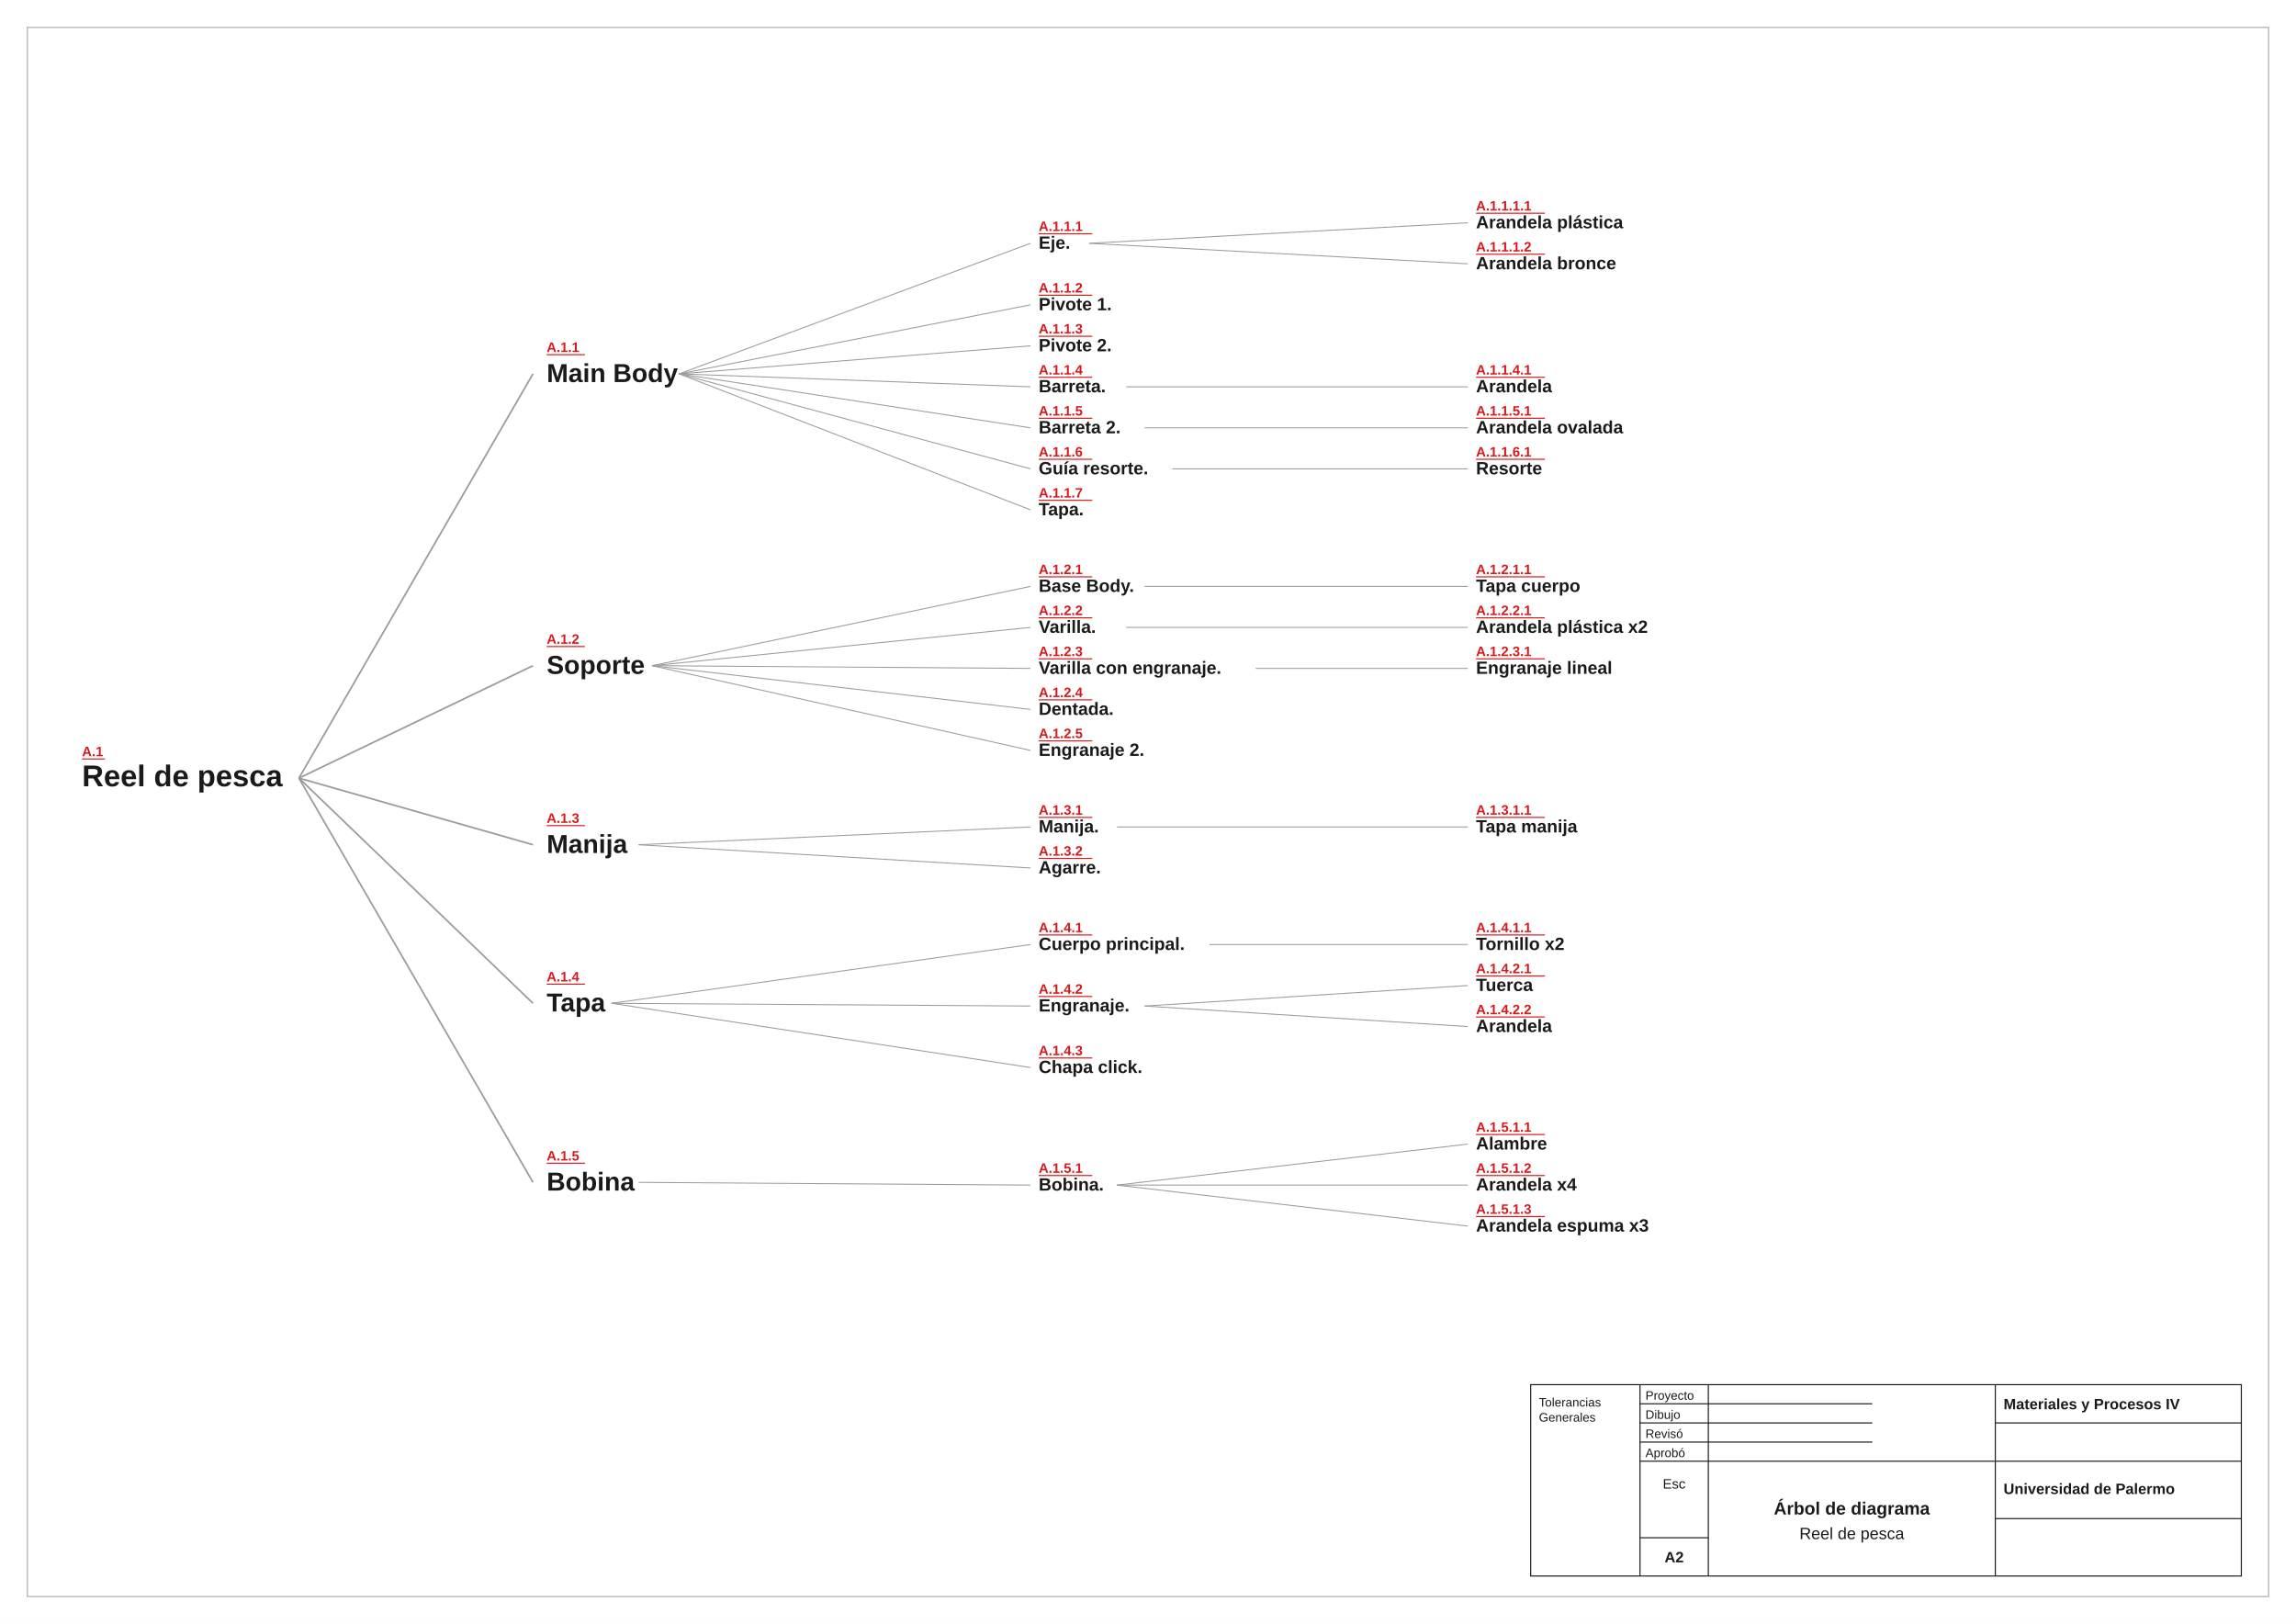
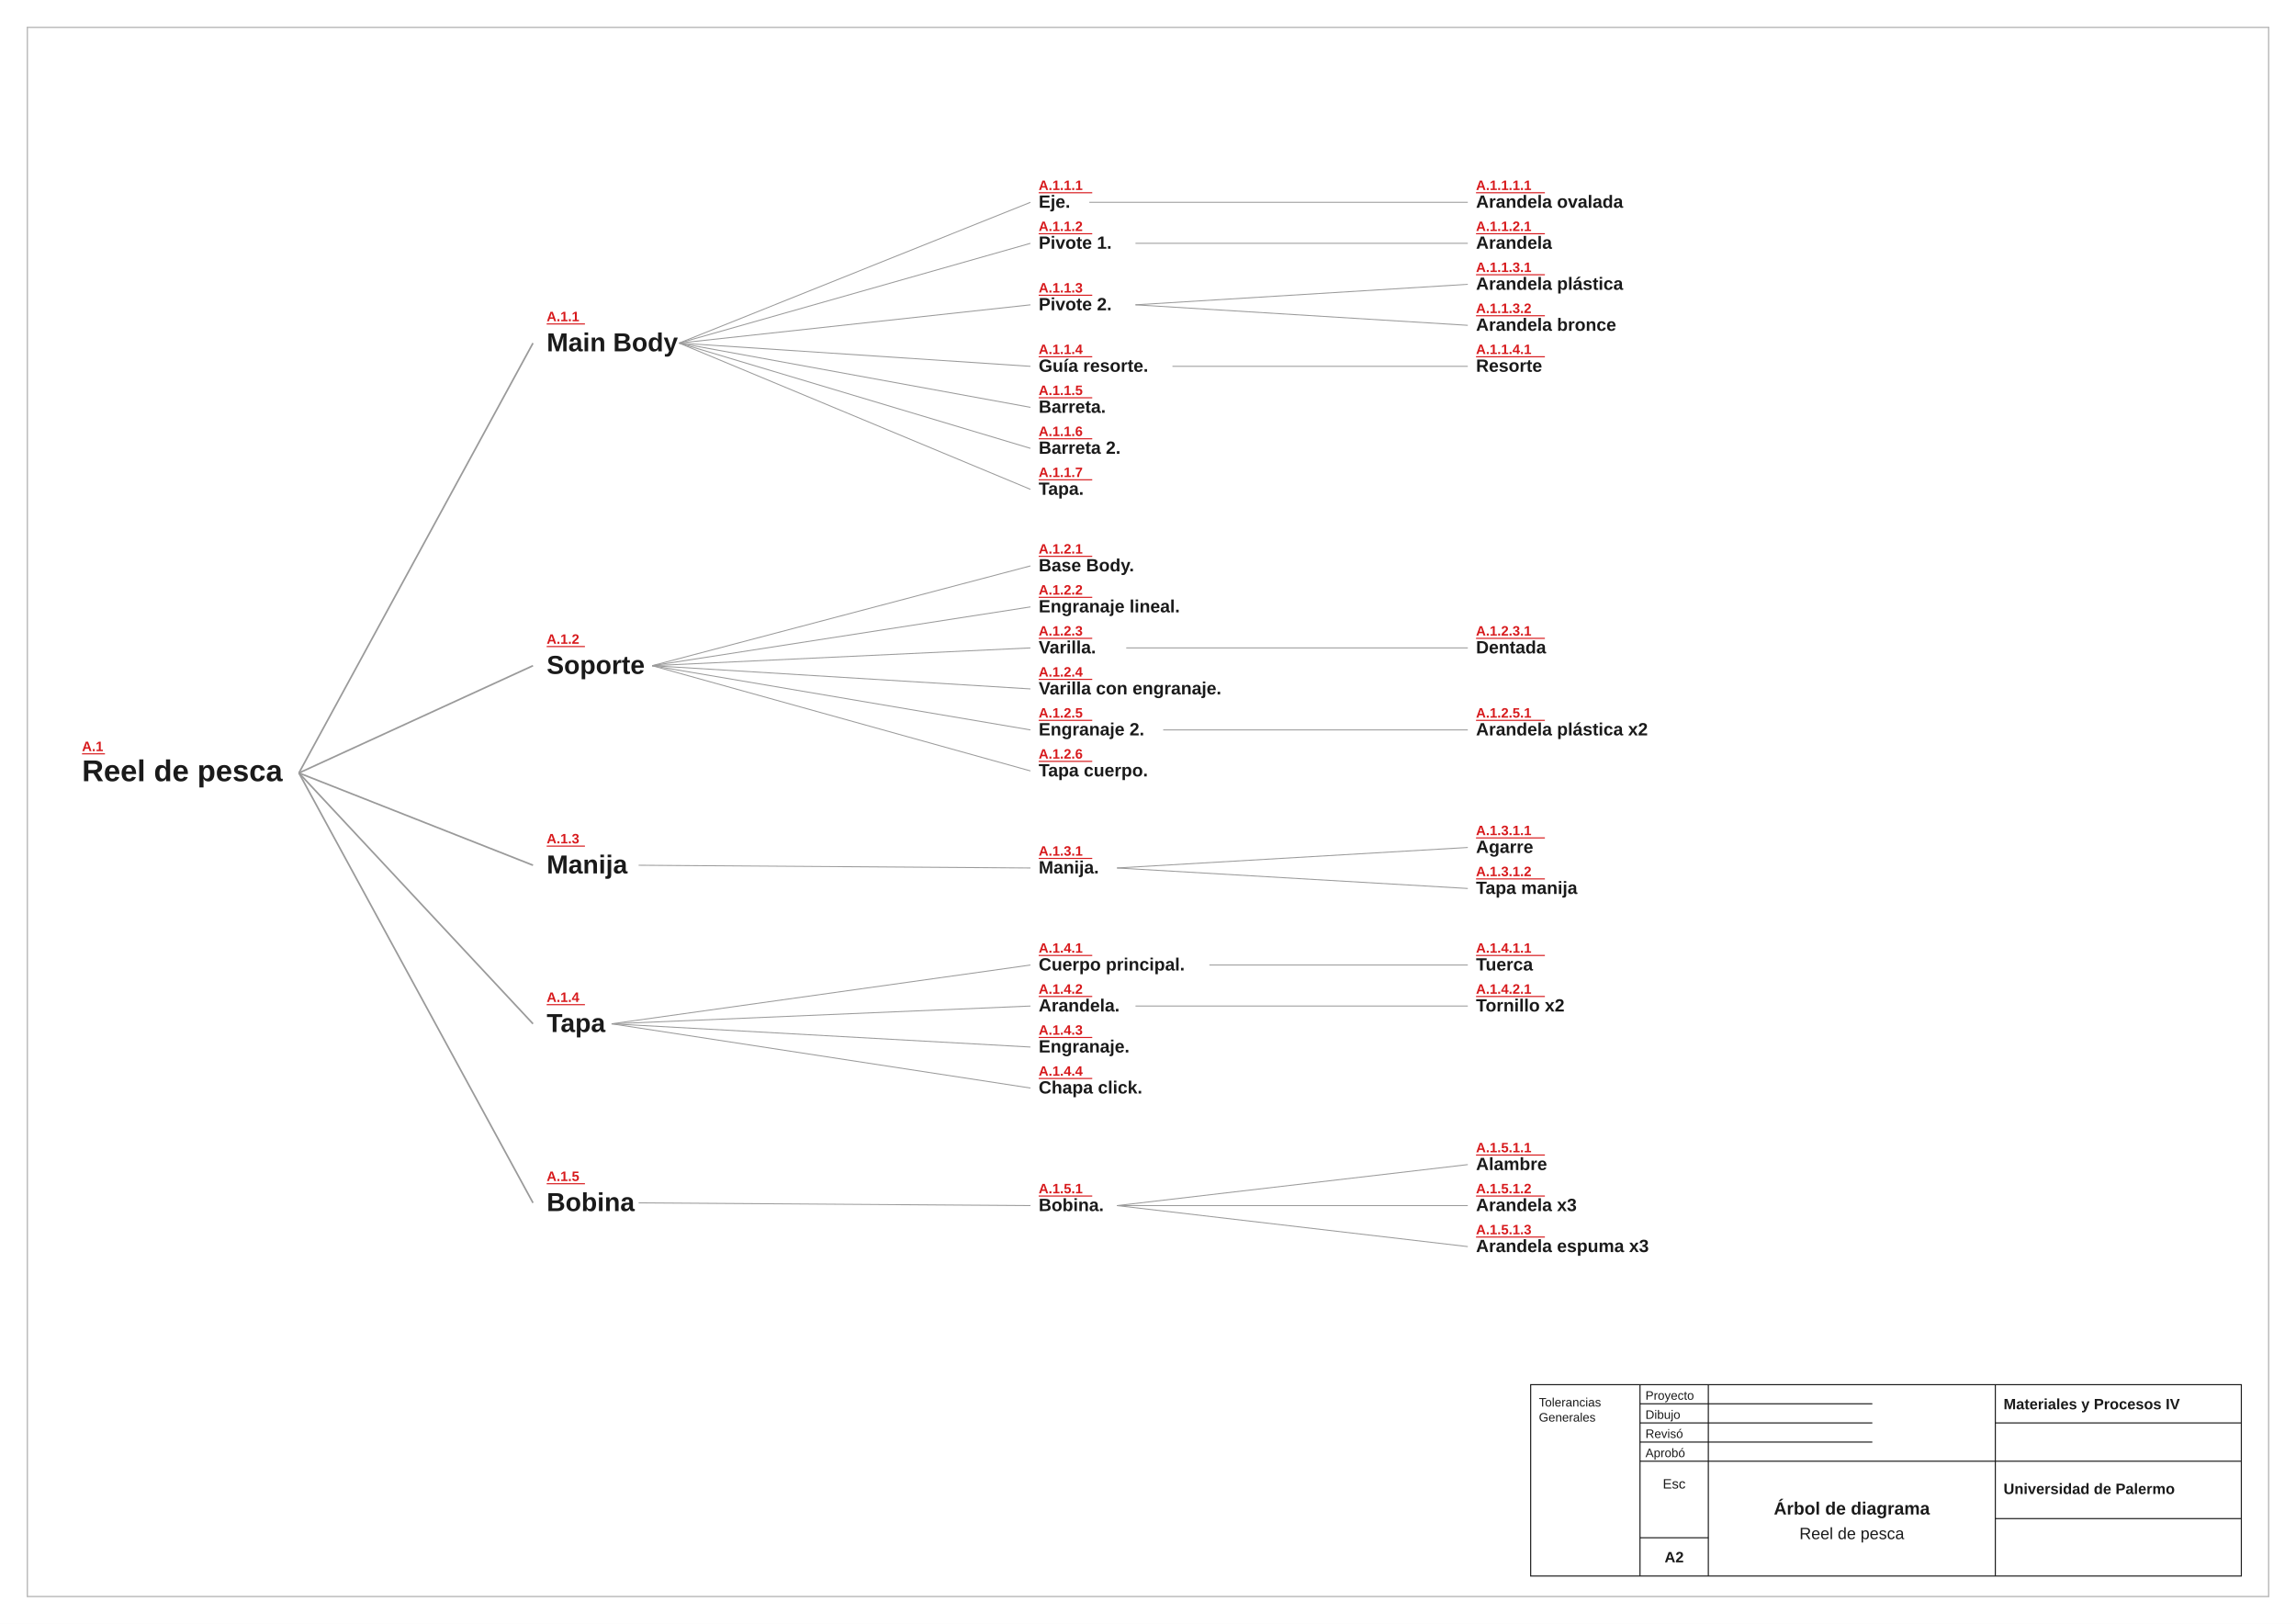
<svg xmlns="http://www.w3.org/2000/svg" width="1680" height="1188" viewBox="0 0 1680 1188" font-family="Myriad Pro, Liberation Sans, Arial, sans-serif">
  <rect width="1680" height="1188" fill="#fff" />
  <rect x="20" y="20" width="1640" height="1148" fill="none" stroke="#bbb" />
-   <text x="60" y="553.25" font-size="10" font-weight="700" fill="#d7191c">A.1</text>
-   <line x1="60" y1="555.25" x2="76.8" y2="555.25" stroke="#d7191c" stroke-width="0.8" />
-   <text x="60" y="575.25" font-size="22" font-weight="600" text-anchor="start" fill="#1a1a1a">Reel de pesca</text>
-   <line x1="218.72" y1="569.25" x2="390" y2="273.5" stroke="#9a9a9a" stroke-width="1.2" />
-   <text x="400" y="257.5" font-size="10" font-weight="700" fill="#d7191c">A.1.1</text>
-   <line x1="400" y1="259.5" x2="428.0" y2="259.5" stroke="#d7191c" stroke-width="0.8" />
-   <text x="400" y="279.5" font-size="19" font-weight="600" text-anchor="start" fill="#1a1a1a">Main Body</text>
-   <line x1="496.92" y1="273.5" x2="754" y2="178.0" stroke="#9a9a9a" stroke-width="0.7" />
-   <text x="760" y="169.0" font-size="10" font-weight="700" fill="#d7191c">A.1.1.1</text>
+   <text x="60" y="549.5" font-size="10" font-weight="700" fill="#d7191c">A.1</text>
+   <line x1="60" y1="551.5" x2="76.8" y2="551.5" stroke="#d7191c" stroke-width="0.8" />
+   <text x="60" y="571.5" font-size="22" font-weight="600" text-anchor="start" fill="#1a1a1a">Reel de pesca</text>
+   <line x1="218.72" y1="565.5" x2="390" y2="251.0" stroke="#9a9a9a" stroke-width="1.2" />
+   <text x="400" y="235.0" font-size="10" font-weight="700" fill="#d7191c">A.1.1</text>
+   <line x1="400" y1="237.0" x2="428.0" y2="237.0" stroke="#d7191c" stroke-width="0.8" />
+   <text x="400" y="257.0" font-size="19" font-weight="600" text-anchor="start" fill="#1a1a1a">Main Body</text>
+   <line x1="496.92" y1="251.0" x2="754" y2="148.0" stroke="#9a9a9a" stroke-width="0.7" />
+   <text x="760" y="139.0" font-size="10" font-weight="700" fill="#d7191c">A.1.1.1</text>
+   <line x1="760" y1="141.0" x2="799.2" y2="141.0" stroke="#d7191c" stroke-width="0.8" />
+   <text x="760" y="152.0" font-size="13" font-weight="600" text-anchor="start" fill="#1a1a1a">Eje.</text>
+   <line x1="797.04" y1="148.0" x2="1074" y2="148.0" stroke="#9a9a9a" stroke-width="0.7" />
+   <text x="1080" y="139.0" font-size="10" font-weight="700" fill="#d7191c">A.1.1.1.1</text>
+   <line x1="1080" y1="141.0" x2="1130.4" y2="141.0" stroke="#d7191c" stroke-width="0.8" />
+   <text x="1080" y="152.0" font-size="13" font-weight="600" text-anchor="start" fill="#1a1a1a">Arandela ovalada</text>
+   <line x1="496.92" y1="251.0" x2="754" y2="178.0" stroke="#9a9a9a" stroke-width="0.7" />
+   <text x="760" y="169.0" font-size="10" font-weight="700" fill="#d7191c">A.1.1.2</text>
  <line x1="760" y1="171.0" x2="799.2" y2="171.0" stroke="#d7191c" stroke-width="0.8" />
-   <text x="760" y="182.0" font-size="13" font-weight="600" text-anchor="start" fill="#1a1a1a">Eje.</text>
-   <line x1="797.04" y1="178.0" x2="1074" y2="163.0" stroke="#9a9a9a" stroke-width="0.7" />
-   <text x="1080" y="154.0" font-size="10" font-weight="700" fill="#d7191c">A.1.1.1.1</text>
-   <line x1="1080" y1="156.0" x2="1130.4" y2="156.0" stroke="#d7191c" stroke-width="0.8" />
-   <text x="1080" y="167.0" font-size="13" font-weight="600" text-anchor="start" fill="#1a1a1a">Arandela plástica</text>
-   <line x1="797.04" y1="178.0" x2="1074" y2="193.0" stroke="#9a9a9a" stroke-width="0.7" />
-   <text x="1080" y="184.0" font-size="10" font-weight="700" fill="#d7191c">A.1.1.1.2</text>
-   <line x1="1080" y1="186.0" x2="1130.4" y2="186.0" stroke="#d7191c" stroke-width="0.8" />
-   <text x="1080" y="197.0" font-size="13" font-weight="600" text-anchor="start" fill="#1a1a1a">Arandela bronce</text>
-   <line x1="496.92" y1="273.5" x2="754" y2="223.0" stroke="#9a9a9a" stroke-width="0.7" />
-   <text x="760" y="214.0" font-size="10" font-weight="700" fill="#d7191c">A.1.1.2</text>
+   <text x="760" y="182.0" font-size="13" font-weight="600" text-anchor="start" fill="#1a1a1a">Pivote 1.</text>
+   <line x1="830.84" y1="178.0" x2="1074" y2="178.0" stroke="#9a9a9a" stroke-width="0.7" />
+   <text x="1080" y="169.0" font-size="10" font-weight="700" fill="#d7191c">A.1.1.2.1</text>
+   <line x1="1080" y1="171.0" x2="1130.4" y2="171.0" stroke="#d7191c" stroke-width="0.8" />
+   <text x="1080" y="182.0" font-size="13" font-weight="600" text-anchor="start" fill="#1a1a1a">Arandela</text>
+   <line x1="496.92" y1="251.0" x2="754" y2="223.0" stroke="#9a9a9a" stroke-width="0.7" />
+   <text x="760" y="214.0" font-size="10" font-weight="700" fill="#d7191c">A.1.1.3</text>
  <line x1="760" y1="216.0" x2="799.2" y2="216.0" stroke="#d7191c" stroke-width="0.8" />
-   <text x="760" y="227.0" font-size="13" font-weight="600" text-anchor="start" fill="#1a1a1a">Pivote 1.</text>
-   <line x1="496.92" y1="273.5" x2="754" y2="253.0" stroke="#9a9a9a" stroke-width="0.7" />
-   <text x="760" y="244.0" font-size="10" font-weight="700" fill="#d7191c">A.1.1.3</text>
-   <line x1="760" y1="246.0" x2="799.2" y2="246.0" stroke="#d7191c" stroke-width="0.8" />
-   <text x="760" y="257.0" font-size="13" font-weight="600" text-anchor="start" fill="#1a1a1a">Pivote 2.</text>
-   <line x1="496.92" y1="273.5" x2="754" y2="283.0" stroke="#9a9a9a" stroke-width="0.7" />
-   <text x="760" y="274.0" font-size="10" font-weight="700" fill="#d7191c">A.1.1.4</text>
-   <line x1="760" y1="276.0" x2="799.2" y2="276.0" stroke="#d7191c" stroke-width="0.8" />
-   <text x="760" y="287.0" font-size="13" font-weight="600" text-anchor="start" fill="#1a1a1a">Barreta.</text>
-   <line x1="824.08" y1="283.0" x2="1074" y2="283.0" stroke="#9a9a9a" stroke-width="0.7" />
-   <text x="1080" y="274.0" font-size="10" font-weight="700" fill="#d7191c">A.1.1.4.1</text>
-   <line x1="1080" y1="276.0" x2="1130.4" y2="276.0" stroke="#d7191c" stroke-width="0.8" />
-   <text x="1080" y="287.0" font-size="13" font-weight="600" text-anchor="start" fill="#1a1a1a">Arandela</text>
-   <line x1="496.92" y1="273.5" x2="754" y2="313.0" stroke="#9a9a9a" stroke-width="0.7" />
-   <text x="760" y="304.0" font-size="10" font-weight="700" fill="#d7191c">A.1.1.5</text>
-   <line x1="760" y1="306.0" x2="799.2" y2="306.0" stroke="#d7191c" stroke-width="0.8" />
-   <text x="760" y="317.0" font-size="13" font-weight="600" text-anchor="start" fill="#1a1a1a">Barreta 2.</text>
-   <line x1="837.6" y1="313.0" x2="1074" y2="313.0" stroke="#9a9a9a" stroke-width="0.7" />
-   <text x="1080" y="304.0" font-size="10" font-weight="700" fill="#d7191c">A.1.1.5.1</text>
-   <line x1="1080" y1="306.0" x2="1130.4" y2="306.0" stroke="#d7191c" stroke-width="0.8" />
-   <text x="1080" y="317.0" font-size="13" font-weight="600" text-anchor="start" fill="#1a1a1a">Arandela ovalada</text>
-   <line x1="496.92" y1="273.5" x2="754" y2="343.0" stroke="#9a9a9a" stroke-width="0.7" />
-   <text x="760" y="334.0" font-size="10" font-weight="700" fill="#d7191c">A.1.1.6</text>
-   <line x1="760" y1="336.0" x2="799.2" y2="336.0" stroke="#d7191c" stroke-width="0.8" />
-   <text x="760" y="347.0" font-size="13" font-weight="600" text-anchor="start" fill="#1a1a1a">Guía resorte.</text>
-   <line x1="857.88" y1="343.0" x2="1074" y2="343.0" stroke="#9a9a9a" stroke-width="0.7" />
-   <text x="1080" y="334.0" font-size="10" font-weight="700" fill="#d7191c">A.1.1.6.1</text>
-   <line x1="1080" y1="336.0" x2="1130.4" y2="336.0" stroke="#d7191c" stroke-width="0.8" />
-   <text x="1080" y="347.0" font-size="13" font-weight="600" text-anchor="start" fill="#1a1a1a">Resorte</text>
-   <line x1="496.92" y1="273.5" x2="754" y2="373.0" stroke="#9a9a9a" stroke-width="0.7" />
-   <text x="760" y="364.0" font-size="10" font-weight="700" fill="#d7191c">A.1.1.7</text>
-   <line x1="760" y1="366.0" x2="799.2" y2="366.0" stroke="#d7191c" stroke-width="0.8" />
-   <text x="760" y="377.0" font-size="13" font-weight="600" text-anchor="start" fill="#1a1a1a">Tapa.</text>
-   <line x1="218.72" y1="569.25" x2="390" y2="487.0" stroke="#9a9a9a" stroke-width="1.2" />
+   <text x="760" y="227.0" font-size="13" font-weight="600" text-anchor="start" fill="#1a1a1a">Pivote 2.</text>
+   <line x1="830.84" y1="223.0" x2="1074" y2="208.0" stroke="#9a9a9a" stroke-width="0.7" />
+   <text x="1080" y="199.0" font-size="10" font-weight="700" fill="#d7191c">A.1.1.3.1</text>
+   <line x1="1080" y1="201.0" x2="1130.4" y2="201.0" stroke="#d7191c" stroke-width="0.8" />
+   <text x="1080" y="212.0" font-size="13" font-weight="600" text-anchor="start" fill="#1a1a1a">Arandela plástica</text>
+   <line x1="830.84" y1="223.0" x2="1074" y2="238.0" stroke="#9a9a9a" stroke-width="0.7" />
+   <text x="1080" y="229.0" font-size="10" font-weight="700" fill="#d7191c">A.1.1.3.2</text>
+   <line x1="1080" y1="231.0" x2="1130.4" y2="231.0" stroke="#d7191c" stroke-width="0.8" />
+   <text x="1080" y="242.0" font-size="13" font-weight="600" text-anchor="start" fill="#1a1a1a">Arandela bronce</text>
+   <line x1="496.92" y1="251.0" x2="754" y2="268.0" stroke="#9a9a9a" stroke-width="0.7" />
+   <text x="760" y="259.0" font-size="10" font-weight="700" fill="#d7191c">A.1.1.4</text>
+   <line x1="760" y1="261.0" x2="799.2" y2="261.0" stroke="#d7191c" stroke-width="0.8" />
+   <text x="760" y="272.0" font-size="13" font-weight="600" text-anchor="start" fill="#1a1a1a">Guía resorte.</text>
+   <line x1="857.88" y1="268.0" x2="1074" y2="268.0" stroke="#9a9a9a" stroke-width="0.7" />
+   <text x="1080" y="259.0" font-size="10" font-weight="700" fill="#d7191c">A.1.1.4.1</text>
+   <line x1="1080" y1="261.0" x2="1130.4" y2="261.0" stroke="#d7191c" stroke-width="0.8" />
+   <text x="1080" y="272.0" font-size="13" font-weight="600" text-anchor="start" fill="#1a1a1a">Resorte</text>
+   <line x1="496.92" y1="251.0" x2="754" y2="298.0" stroke="#9a9a9a" stroke-width="0.7" />
+   <text x="760" y="289.0" font-size="10" font-weight="700" fill="#d7191c">A.1.1.5</text>
+   <line x1="760" y1="291.0" x2="799.2" y2="291.0" stroke="#d7191c" stroke-width="0.8" />
+   <text x="760" y="302.0" font-size="13" font-weight="600" text-anchor="start" fill="#1a1a1a">Barreta.</text>
+   <line x1="496.92" y1="251.0" x2="754" y2="328.0" stroke="#9a9a9a" stroke-width="0.7" />
+   <text x="760" y="319.0" font-size="10" font-weight="700" fill="#d7191c">A.1.1.6</text>
+   <line x1="760" y1="321.0" x2="799.2" y2="321.0" stroke="#d7191c" stroke-width="0.8" />
+   <text x="760" y="332.0" font-size="13" font-weight="600" text-anchor="start" fill="#1a1a1a">Barreta 2.</text>
+   <line x1="496.92" y1="251.0" x2="754" y2="358.0" stroke="#9a9a9a" stroke-width="0.7" />
+   <text x="760" y="349.0" font-size="10" font-weight="700" fill="#d7191c">A.1.1.7</text>
+   <line x1="760" y1="351.0" x2="799.2" y2="351.0" stroke="#d7191c" stroke-width="0.8" />
+   <text x="760" y="362.0" font-size="13" font-weight="600" text-anchor="start" fill="#1a1a1a">Tapa.</text>
+   <line x1="218.72" y1="565.5" x2="390" y2="487.0" stroke="#9a9a9a" stroke-width="1.2" />
  <text x="400" y="471.0" font-size="10" font-weight="700" fill="#d7191c">A.1.2</text>
  <line x1="400" y1="473.0" x2="428.0" y2="473.0" stroke="#d7191c" stroke-width="0.8" />
  <text x="400" y="493.0" font-size="19" font-weight="600" text-anchor="start" fill="#1a1a1a">Soporte</text>
-   <line x1="477.16" y1="487.0" x2="754" y2="429.0" stroke="#9a9a9a" stroke-width="0.7" />
-   <text x="760" y="420.0" font-size="10" font-weight="700" fill="#d7191c">A.1.2.1</text>
-   <line x1="760" y1="422.0" x2="799.2" y2="422.0" stroke="#d7191c" stroke-width="0.8" />
-   <text x="760" y="433.0" font-size="13" font-weight="600" text-anchor="start" fill="#1a1a1a">Base Body.</text>
-   <line x1="837.6" y1="429.0" x2="1074" y2="429.0" stroke="#9a9a9a" stroke-width="0.7" />
-   <text x="1080" y="420.0" font-size="10" font-weight="700" fill="#d7191c">A.1.2.1.1</text>
-   <line x1="1080" y1="422.0" x2="1130.4" y2="422.0" stroke="#d7191c" stroke-width="0.8" />
-   <text x="1080" y="433.0" font-size="13" font-weight="600" text-anchor="start" fill="#1a1a1a">Tapa cuerpo</text>
-   <line x1="477.16" y1="487.0" x2="754" y2="459.0" stroke="#9a9a9a" stroke-width="0.7" />
-   <text x="760" y="450.0" font-size="10" font-weight="700" fill="#d7191c">A.1.2.2</text>
-   <line x1="760" y1="452.0" x2="799.2" y2="452.0" stroke="#d7191c" stroke-width="0.8" />
-   <text x="760" y="463.0" font-size="13" font-weight="600" text-anchor="start" fill="#1a1a1a">Varilla.</text>
-   <line x1="824.08" y1="459.0" x2="1074" y2="459.0" stroke="#9a9a9a" stroke-width="0.7" />
-   <text x="1080" y="450.0" font-size="10" font-weight="700" fill="#d7191c">A.1.2.2.1</text>
-   <line x1="1080" y1="452.0" x2="1130.4" y2="452.0" stroke="#d7191c" stroke-width="0.8" />
-   <text x="1080" y="463.0" font-size="13" font-weight="600" text-anchor="start" fill="#1a1a1a">Arandela plástica x2</text>
-   <line x1="477.16" y1="487.0" x2="754" y2="489.0" stroke="#9a9a9a" stroke-width="0.7" />
-   <text x="760" y="480.0" font-size="10" font-weight="700" fill="#d7191c">A.1.2.3</text>
-   <line x1="760" y1="482.0" x2="799.2" y2="482.0" stroke="#d7191c" stroke-width="0.8" />
-   <text x="760" y="493.0" font-size="13" font-weight="600" text-anchor="start" fill="#1a1a1a">Varilla con engranaje.</text>
-   <line x1="918.72" y1="489.0" x2="1074" y2="489.0" stroke="#9a9a9a" stroke-width="0.7" />
-   <text x="1080" y="480.0" font-size="10" font-weight="700" fill="#d7191c">A.1.2.3.1</text>
-   <line x1="1080" y1="482.0" x2="1130.4" y2="482.0" stroke="#d7191c" stroke-width="0.8" />
-   <text x="1080" y="493.0" font-size="13" font-weight="600" text-anchor="start" fill="#1a1a1a">Engranaje lineal</text>
-   <line x1="477.16" y1="487.0" x2="754" y2="519.0" stroke="#9a9a9a" stroke-width="0.7" />
-   <text x="760" y="510.0" font-size="10" font-weight="700" fill="#d7191c">A.1.2.4</text>
-   <line x1="760" y1="512.0" x2="799.2" y2="512.0" stroke="#d7191c" stroke-width="0.8" />
-   <text x="760" y="523.0" font-size="13" font-weight="600" text-anchor="start" fill="#1a1a1a">Dentada.</text>
-   <line x1="477.16" y1="487.0" x2="754" y2="549.0" stroke="#9a9a9a" stroke-width="0.7" />
-   <text x="760" y="540.0" font-size="10" font-weight="700" fill="#d7191c">A.1.2.5</text>
-   <line x1="760" y1="542.0" x2="799.2" y2="542.0" stroke="#d7191c" stroke-width="0.8" />
-   <text x="760" y="553.0" font-size="13" font-weight="600" text-anchor="start" fill="#1a1a1a">Engranaje 2.</text>
-   <line x1="218.72" y1="569.25" x2="390" y2="618.0" stroke="#9a9a9a" stroke-width="1.2" />
-   <text x="400" y="602.0" font-size="10" font-weight="700" fill="#d7191c">A.1.3</text>
-   <line x1="400" y1="604.0" x2="428.0" y2="604.0" stroke="#d7191c" stroke-width="0.8" />
-   <text x="400" y="624.0" font-size="19" font-weight="600" text-anchor="start" fill="#1a1a1a">Manija</text>
-   <line x1="467.28" y1="618.0" x2="754" y2="605.0" stroke="#9a9a9a" stroke-width="0.7" />
-   <text x="760" y="596.0" font-size="10" font-weight="700" fill="#d7191c">A.1.3.1</text>
-   <line x1="760" y1="598.0" x2="799.2" y2="598.0" stroke="#d7191c" stroke-width="0.8" />
-   <text x="760" y="609.0" font-size="13" font-weight="600" text-anchor="start" fill="#1a1a1a">Manija.</text>
-   <line x1="817.32" y1="605.0" x2="1074" y2="605.0" stroke="#9a9a9a" stroke-width="0.7" />
-   <text x="1080" y="596.0" font-size="10" font-weight="700" fill="#d7191c">A.1.3.1.1</text>
-   <line x1="1080" y1="598.0" x2="1130.4" y2="598.0" stroke="#d7191c" stroke-width="0.8" />
-   <text x="1080" y="609.0" font-size="13" font-weight="600" text-anchor="start" fill="#1a1a1a">Tapa manija</text>
-   <line x1="467.28" y1="618.0" x2="754" y2="635.0" stroke="#9a9a9a" stroke-width="0.7" />
-   <text x="760" y="626.0" font-size="10" font-weight="700" fill="#d7191c">A.1.3.2</text>
+   <line x1="477.16" y1="487.0" x2="754" y2="414.0" stroke="#9a9a9a" stroke-width="0.7" />
+   <text x="760" y="405.0" font-size="10" font-weight="700" fill="#d7191c">A.1.2.1</text>
+   <line x1="760" y1="407.0" x2="799.2" y2="407.0" stroke="#d7191c" stroke-width="0.8" />
+   <text x="760" y="418.0" font-size="13" font-weight="600" text-anchor="start" fill="#1a1a1a">Base Body.</text>
+   <line x1="477.16" y1="487.0" x2="754" y2="444.0" stroke="#9a9a9a" stroke-width="0.7" />
+   <text x="760" y="435.0" font-size="10" font-weight="700" fill="#d7191c">A.1.2.2</text>
+   <line x1="760" y1="437.0" x2="799.2" y2="437.0" stroke="#d7191c" stroke-width="0.8" />
+   <text x="760" y="448.0" font-size="13" font-weight="600" text-anchor="start" fill="#1a1a1a">Engranaje lineal.</text>
+   <line x1="477.16" y1="487.0" x2="754" y2="474.0" stroke="#9a9a9a" stroke-width="0.7" />
+   <text x="760" y="465.0" font-size="10" font-weight="700" fill="#d7191c">A.1.2.3</text>
+   <line x1="760" y1="467.0" x2="799.2" y2="467.0" stroke="#d7191c" stroke-width="0.8" />
+   <text x="760" y="478.0" font-size="13" font-weight="600" text-anchor="start" fill="#1a1a1a">Varilla.</text>
+   <line x1="824.08" y1="474.0" x2="1074" y2="474.0" stroke="#9a9a9a" stroke-width="0.7" />
+   <text x="1080" y="465.0" font-size="10" font-weight="700" fill="#d7191c">A.1.2.3.1</text>
+   <line x1="1080" y1="467.0" x2="1130.4" y2="467.0" stroke="#d7191c" stroke-width="0.8" />
+   <text x="1080" y="478.0" font-size="13" font-weight="600" text-anchor="start" fill="#1a1a1a">Dentada</text>
+   <line x1="477.16" y1="487.0" x2="754" y2="504.0" stroke="#9a9a9a" stroke-width="0.7" />
+   <text x="760" y="495.0" font-size="10" font-weight="700" fill="#d7191c">A.1.2.4</text>
+   <line x1="760" y1="497.0" x2="799.2" y2="497.0" stroke="#d7191c" stroke-width="0.8" />
+   <text x="760" y="508.0" font-size="13" font-weight="600" text-anchor="start" fill="#1a1a1a">Varilla con engranaje.</text>
+   <line x1="477.16" y1="487.0" x2="754" y2="534.0" stroke="#9a9a9a" stroke-width="0.7" />
+   <text x="760" y="525.0" font-size="10" font-weight="700" fill="#d7191c">A.1.2.5</text>
+   <line x1="760" y1="527.0" x2="799.2" y2="527.0" stroke="#d7191c" stroke-width="0.8" />
+   <text x="760" y="538.0" font-size="13" font-weight="600" text-anchor="start" fill="#1a1a1a">Engranaje 2.</text>
+   <line x1="851.12" y1="534.0" x2="1074" y2="534.0" stroke="#9a9a9a" stroke-width="0.7" />
+   <text x="1080" y="525.0" font-size="10" font-weight="700" fill="#d7191c">A.1.2.5.1</text>
+   <line x1="1080" y1="527.0" x2="1130.4" y2="527.0" stroke="#d7191c" stroke-width="0.8" />
+   <text x="1080" y="538.0" font-size="13" font-weight="600" text-anchor="start" fill="#1a1a1a">Arandela plástica x2</text>
+   <line x1="477.16" y1="487.0" x2="754" y2="564.0" stroke="#9a9a9a" stroke-width="0.7" />
+   <text x="760" y="555.0" font-size="10" font-weight="700" fill="#d7191c">A.1.2.6</text>
+   <line x1="760" y1="557.0" x2="799.2" y2="557.0" stroke="#d7191c" stroke-width="0.8" />
+   <text x="760" y="568.0" font-size="13" font-weight="600" text-anchor="start" fill="#1a1a1a">Tapa cuerpo.</text>
+   <line x1="218.72" y1="565.5" x2="390" y2="633.0" stroke="#9a9a9a" stroke-width="1.2" />
+   <text x="400" y="617.0" font-size="10" font-weight="700" fill="#d7191c">A.1.3</text>
+   <line x1="400" y1="619.0" x2="428.0" y2="619.0" stroke="#d7191c" stroke-width="0.8" />
+   <text x="400" y="639.0" font-size="19" font-weight="600" text-anchor="start" fill="#1a1a1a">Manija</text>
+   <line x1="467.28" y1="633.0" x2="754" y2="635.0" stroke="#9a9a9a" stroke-width="0.7" />
+   <text x="760" y="626.0" font-size="10" font-weight="700" fill="#d7191c">A.1.3.1</text>
  <line x1="760" y1="628.0" x2="799.2" y2="628.0" stroke="#d7191c" stroke-width="0.8" />
-   <text x="760" y="639.0" font-size="13" font-weight="600" text-anchor="start" fill="#1a1a1a">Agarre.</text>
-   <line x1="218.72" y1="569.25" x2="390" y2="734.0" stroke="#9a9a9a" stroke-width="1.2" />
-   <text x="400" y="718.0" font-size="10" font-weight="700" fill="#d7191c">A.1.4</text>
-   <line x1="400" y1="720.0" x2="428.0" y2="720.0" stroke="#d7191c" stroke-width="0.8" />
-   <text x="400" y="740.0" font-size="19" font-weight="600" text-anchor="start" fill="#1a1a1a">Tapa</text>
-   <line x1="447.52" y1="734.0" x2="754" y2="691.0" stroke="#9a9a9a" stroke-width="0.7" />
-   <text x="760" y="682.0" font-size="10" font-weight="700" fill="#d7191c">A.1.4.1</text>
-   <line x1="760" y1="684.0" x2="799.2" y2="684.0" stroke="#d7191c" stroke-width="0.8" />
-   <text x="760" y="695.0" font-size="13" font-weight="600" text-anchor="start" fill="#1a1a1a">Cuerpo principal.</text>
-   <line x1="884.92" y1="691.0" x2="1074" y2="691.0" stroke="#9a9a9a" stroke-width="0.7" />
-   <text x="1080" y="682.0" font-size="10" font-weight="700" fill="#d7191c">A.1.4.1.1</text>
-   <line x1="1080" y1="684.0" x2="1130.4" y2="684.0" stroke="#d7191c" stroke-width="0.8" />
-   <text x="1080" y="695.0" font-size="13" font-weight="600" text-anchor="start" fill="#1a1a1a">Tornillo x2</text>
-   <line x1="447.52" y1="734.0" x2="754" y2="736.0" stroke="#9a9a9a" stroke-width="0.7" />
+   <text x="760" y="639.0" font-size="13" font-weight="600" text-anchor="start" fill="#1a1a1a">Manija.</text>
+   <line x1="817.32" y1="635.0" x2="1074" y2="620.0" stroke="#9a9a9a" stroke-width="0.7" />
+   <text x="1080" y="611.0" font-size="10" font-weight="700" fill="#d7191c">A.1.3.1.1</text>
+   <line x1="1080" y1="613.0" x2="1130.4" y2="613.0" stroke="#d7191c" stroke-width="0.8" />
+   <text x="1080" y="624.0" font-size="13" font-weight="600" text-anchor="start" fill="#1a1a1a">Agarre</text>
+   <line x1="817.32" y1="635.0" x2="1074" y2="650.0" stroke="#9a9a9a" stroke-width="0.7" />
+   <text x="1080" y="641.0" font-size="10" font-weight="700" fill="#d7191c">A.1.3.1.2</text>
+   <line x1="1080" y1="643.0" x2="1130.4" y2="643.0" stroke="#d7191c" stroke-width="0.8" />
+   <text x="1080" y="654.0" font-size="13" font-weight="600" text-anchor="start" fill="#1a1a1a">Tapa manija</text>
+   <line x1="218.72" y1="565.5" x2="390" y2="749.0" stroke="#9a9a9a" stroke-width="1.2" />
+   <text x="400" y="733.0" font-size="10" font-weight="700" fill="#d7191c">A.1.4</text>
+   <line x1="400" y1="735.0" x2="428.0" y2="735.0" stroke="#d7191c" stroke-width="0.8" />
+   <text x="400" y="755.0" font-size="19" font-weight="600" text-anchor="start" fill="#1a1a1a">Tapa</text>
+   <line x1="447.52" y1="749.0" x2="754" y2="706.0" stroke="#9a9a9a" stroke-width="0.7" />
+   <text x="760" y="697.0" font-size="10" font-weight="700" fill="#d7191c">A.1.4.1</text>
+   <line x1="760" y1="699.0" x2="799.2" y2="699.0" stroke="#d7191c" stroke-width="0.8" />
+   <text x="760" y="710.0" font-size="13" font-weight="600" text-anchor="start" fill="#1a1a1a">Cuerpo principal.</text>
+   <line x1="884.92" y1="706.0" x2="1074" y2="706.0" stroke="#9a9a9a" stroke-width="0.7" />
+   <text x="1080" y="697.0" font-size="10" font-weight="700" fill="#d7191c">A.1.4.1.1</text>
+   <line x1="1080" y1="699.0" x2="1130.4" y2="699.0" stroke="#d7191c" stroke-width="0.8" />
+   <text x="1080" y="710.0" font-size="13" font-weight="600" text-anchor="start" fill="#1a1a1a">Tuerca</text>
+   <line x1="447.52" y1="749.0" x2="754" y2="736.0" stroke="#9a9a9a" stroke-width="0.7" />
  <text x="760" y="727.0" font-size="10" font-weight="700" fill="#d7191c">A.1.4.2</text>
  <line x1="760" y1="729.0" x2="799.2" y2="729.0" stroke="#d7191c" stroke-width="0.8" />
-   <text x="760" y="740.0" font-size="13" font-weight="600" text-anchor="start" fill="#1a1a1a">Engranaje.</text>
-   <line x1="837.6" y1="736.0" x2="1074" y2="721.0" stroke="#9a9a9a" stroke-width="0.7" />
-   <text x="1080" y="712.0" font-size="10" font-weight="700" fill="#d7191c">A.1.4.2.1</text>
-   <line x1="1080" y1="714.0" x2="1130.4" y2="714.0" stroke="#d7191c" stroke-width="0.8" />
-   <text x="1080" y="725.0" font-size="13" font-weight="600" text-anchor="start" fill="#1a1a1a">Tuerca</text>
-   <line x1="837.6" y1="736.0" x2="1074" y2="751.0" stroke="#9a9a9a" stroke-width="0.7" />
-   <text x="1080" y="742.0" font-size="10" font-weight="700" fill="#d7191c">A.1.4.2.2</text>
-   <line x1="1080" y1="744.0" x2="1130.4" y2="744.0" stroke="#d7191c" stroke-width="0.8" />
-   <text x="1080" y="755.0" font-size="13" font-weight="600" text-anchor="start" fill="#1a1a1a">Arandela</text>
-   <line x1="447.52" y1="734.0" x2="754" y2="781.0" stroke="#9a9a9a" stroke-width="0.7" />
-   <text x="760" y="772.0" font-size="10" font-weight="700" fill="#d7191c">A.1.4.3</text>
-   <line x1="760" y1="774.0" x2="799.2" y2="774.0" stroke="#d7191c" stroke-width="0.8" />
-   <text x="760" y="785.0" font-size="13" font-weight="600" text-anchor="start" fill="#1a1a1a">Chapa click.</text>
-   <line x1="218.72" y1="569.25" x2="390" y2="865.0" stroke="#9a9a9a" stroke-width="1.2" />
-   <text x="400" y="849.0" font-size="10" font-weight="700" fill="#d7191c">A.1.5</text>
-   <line x1="400" y1="851.0" x2="428.0" y2="851.0" stroke="#d7191c" stroke-width="0.8" />
-   <text x="400" y="871.0" font-size="19" font-weight="600" text-anchor="start" fill="#1a1a1a">Bobina</text>
-   <line x1="467.28" y1="865.0" x2="754" y2="867.0" stroke="#9a9a9a" stroke-width="0.7" />
-   <text x="760" y="858.0" font-size="10" font-weight="700" fill="#d7191c">A.1.5.1</text>
-   <line x1="760" y1="860.0" x2="799.2" y2="860.0" stroke="#d7191c" stroke-width="0.8" />
-   <text x="760" y="871.0" font-size="13" font-weight="600" text-anchor="start" fill="#1a1a1a">Bobina.</text>
-   <line x1="817.32" y1="867.0" x2="1074" y2="837.0" stroke="#9a9a9a" stroke-width="0.7" />
-   <text x="1080" y="828.0" font-size="10" font-weight="700" fill="#d7191c">A.1.5.1.1</text>
-   <line x1="1080" y1="830.0" x2="1130.4" y2="830.0" stroke="#d7191c" stroke-width="0.8" />
-   <text x="1080" y="841.0" font-size="13" font-weight="600" text-anchor="start" fill="#1a1a1a">Alambre</text>
-   <line x1="817.32" y1="867.0" x2="1074" y2="867.0" stroke="#9a9a9a" stroke-width="0.7" />
-   <text x="1080" y="858.0" font-size="10" font-weight="700" fill="#d7191c">A.1.5.1.2</text>
-   <line x1="1080" y1="860.0" x2="1130.4" y2="860.0" stroke="#d7191c" stroke-width="0.8" />
-   <text x="1080" y="871.0" font-size="13" font-weight="600" text-anchor="start" fill="#1a1a1a">Arandela x4</text>
-   <line x1="817.32" y1="867.0" x2="1074" y2="897.0" stroke="#9a9a9a" stroke-width="0.7" />
-   <text x="1080" y="888.0" font-size="10" font-weight="700" fill="#d7191c">A.1.5.1.3</text>
-   <line x1="1080" y1="890.0" x2="1130.4" y2="890.0" stroke="#d7191c" stroke-width="0.8" />
-   <text x="1080" y="901.0" font-size="13" font-weight="600" text-anchor="start" fill="#1a1a1a">Arandela espuma x3</text>
+   <text x="760" y="740.0" font-size="13" font-weight="600" text-anchor="start" fill="#1a1a1a">Arandela.</text>
+   <line x1="830.84" y1="736.0" x2="1074" y2="736.0" stroke="#9a9a9a" stroke-width="0.7" />
+   <text x="1080" y="727.0" font-size="10" font-weight="700" fill="#d7191c">A.1.4.2.1</text>
+   <line x1="1080" y1="729.0" x2="1130.4" y2="729.0" stroke="#d7191c" stroke-width="0.8" />
+   <text x="1080" y="740.0" font-size="13" font-weight="600" text-anchor="start" fill="#1a1a1a">Tornillo x2</text>
+   <line x1="447.52" y1="749.0" x2="754" y2="766.0" stroke="#9a9a9a" stroke-width="0.7" />
+   <text x="760" y="757.0" font-size="10" font-weight="700" fill="#d7191c">A.1.4.3</text>
+   <line x1="760" y1="759.0" x2="799.2" y2="759.0" stroke="#d7191c" stroke-width="0.8" />
+   <text x="760" y="770.0" font-size="13" font-weight="600" text-anchor="start" fill="#1a1a1a">Engranaje.</text>
+   <line x1="447.52" y1="749.0" x2="754" y2="796.0" stroke="#9a9a9a" stroke-width="0.7" />
+   <text x="760" y="787.0" font-size="10" font-weight="700" fill="#d7191c">A.1.4.4</text>
+   <line x1="760" y1="789.0" x2="799.2" y2="789.0" stroke="#d7191c" stroke-width="0.8" />
+   <text x="760" y="800.0" font-size="13" font-weight="600" text-anchor="start" fill="#1a1a1a">Chapa click.</text>
+   <line x1="218.72" y1="565.5" x2="390" y2="880.0" stroke="#9a9a9a" stroke-width="1.2" />
+   <text x="400" y="864.0" font-size="10" font-weight="700" fill="#d7191c">A.1.5</text>
+   <line x1="400" y1="866.0" x2="428.0" y2="866.0" stroke="#d7191c" stroke-width="0.8" />
+   <text x="400" y="886.0" font-size="19" font-weight="600" text-anchor="start" fill="#1a1a1a">Bobina</text>
+   <line x1="467.28" y1="880.0" x2="754" y2="882.0" stroke="#9a9a9a" stroke-width="0.7" />
+   <text x="760" y="873.0" font-size="10" font-weight="700" fill="#d7191c">A.1.5.1</text>
+   <line x1="760" y1="875.0" x2="799.2" y2="875.0" stroke="#d7191c" stroke-width="0.8" />
+   <text x="760" y="886.0" font-size="13" font-weight="600" text-anchor="start" fill="#1a1a1a">Bobina.</text>
+   <line x1="817.32" y1="882.0" x2="1074" y2="852.0" stroke="#9a9a9a" stroke-width="0.7" />
+   <text x="1080" y="843.0" font-size="10" font-weight="700" fill="#d7191c">A.1.5.1.1</text>
+   <line x1="1080" y1="845.0" x2="1130.4" y2="845.0" stroke="#d7191c" stroke-width="0.8" />
+   <text x="1080" y="856.0" font-size="13" font-weight="600" text-anchor="start" fill="#1a1a1a">Alambre</text>
+   <line x1="817.32" y1="882.0" x2="1074" y2="882.0" stroke="#9a9a9a" stroke-width="0.7" />
+   <text x="1080" y="873.0" font-size="10" font-weight="700" fill="#d7191c">A.1.5.1.2</text>
+   <line x1="1080" y1="875.0" x2="1130.4" y2="875.0" stroke="#d7191c" stroke-width="0.8" />
+   <text x="1080" y="886.0" font-size="13" font-weight="600" text-anchor="start" fill="#1a1a1a">Arandela x3</text>
+   <line x1="817.32" y1="882.0" x2="1074" y2="912.0" stroke="#9a9a9a" stroke-width="0.7" />
+   <text x="1080" y="903.0" font-size="10" font-weight="700" fill="#d7191c">A.1.5.1.3</text>
+   <line x1="1080" y1="905.0" x2="1130.4" y2="905.0" stroke="#d7191c" stroke-width="0.8" />
+   <text x="1080" y="916.0" font-size="13" font-weight="600" text-anchor="start" fill="#1a1a1a">Arandela espuma x3</text>
  <g fill="none" stroke="#1a1a1a" stroke-width="0.8">
    <rect x="1120" y="1013" width="520" height="140" />
    <line x1="1200" y1="1013" x2="1200" y2="1153" />
    <line x1="1460" y1="1013" x2="1460" y2="1153" />
    <line x1="1200" y1="1069" x2="1640" y2="1069" />
    <line x1="1460" y1="1041" x2="1640" y2="1041" />
    <line x1="1460" y1="1111" x2="1640" y2="1111" />
    <line x1="1200" y1="1027" x2="1370" y2="1027" />
    <line x1="1200" y1="1041" x2="1370" y2="1041" />
    <line x1="1200" y1="1055" x2="1370" y2="1055" />
    <line x1="1250" y1="1013" x2="1250" y2="1069" />
    <line x1="1200" y1="1125" x2="1250" y2="1125" />
    <line x1="1250" y1="1069" x2="1250" y2="1153" />
  </g>
  <text x="1204" y="1024" font-size="9" font-weight="400" text-anchor="start" fill="#1a1a1a">Proyecto</text>
  <text x="1204" y="1038" font-size="9" font-weight="400" text-anchor="start" fill="#1a1a1a">Dibujo</text>
  <text x="1204" y="1052" font-size="9" font-weight="400" text-anchor="start" fill="#1a1a1a">Revisó</text>
  <text x="1204" y="1066" font-size="9" font-weight="400" text-anchor="start" fill="#1a1a1a">Aprobó</text>
  <text x="1126" y="1029" font-size="9" font-weight="400" text-anchor="start" fill="#1a1a1a">Tolerancias</text>
  <text x="1126" y="1040" font-size="9" font-weight="400" text-anchor="start" fill="#1a1a1a">Generales</text>
  <text x="1225" y="1089" font-size="10" font-weight="400" text-anchor="middle" fill="#1a1a1a">Esc</text>
  <text x="1225" y="1143" font-size="11" font-weight="600" text-anchor="middle" fill="#1a1a1a">A2</text>
  <text x="1355" y="1108" font-size="13" font-weight="600" text-anchor="middle" fill="#1a1a1a">Árbol de diagrama</text>
  <text x="1355" y="1126" font-size="12" font-weight="400" text-anchor="middle" fill="#1a1a1a">Reel de pesca</text>
  <text x="1466" y="1031" font-size="11" font-weight="600" text-anchor="start" fill="#1a1a1a">Materiales y Procesos IV</text>
  <text x="1466" y="1093" font-size="11" font-weight="600" text-anchor="start" fill="#1a1a1a">Universidad de Palermo</text>
</svg>
